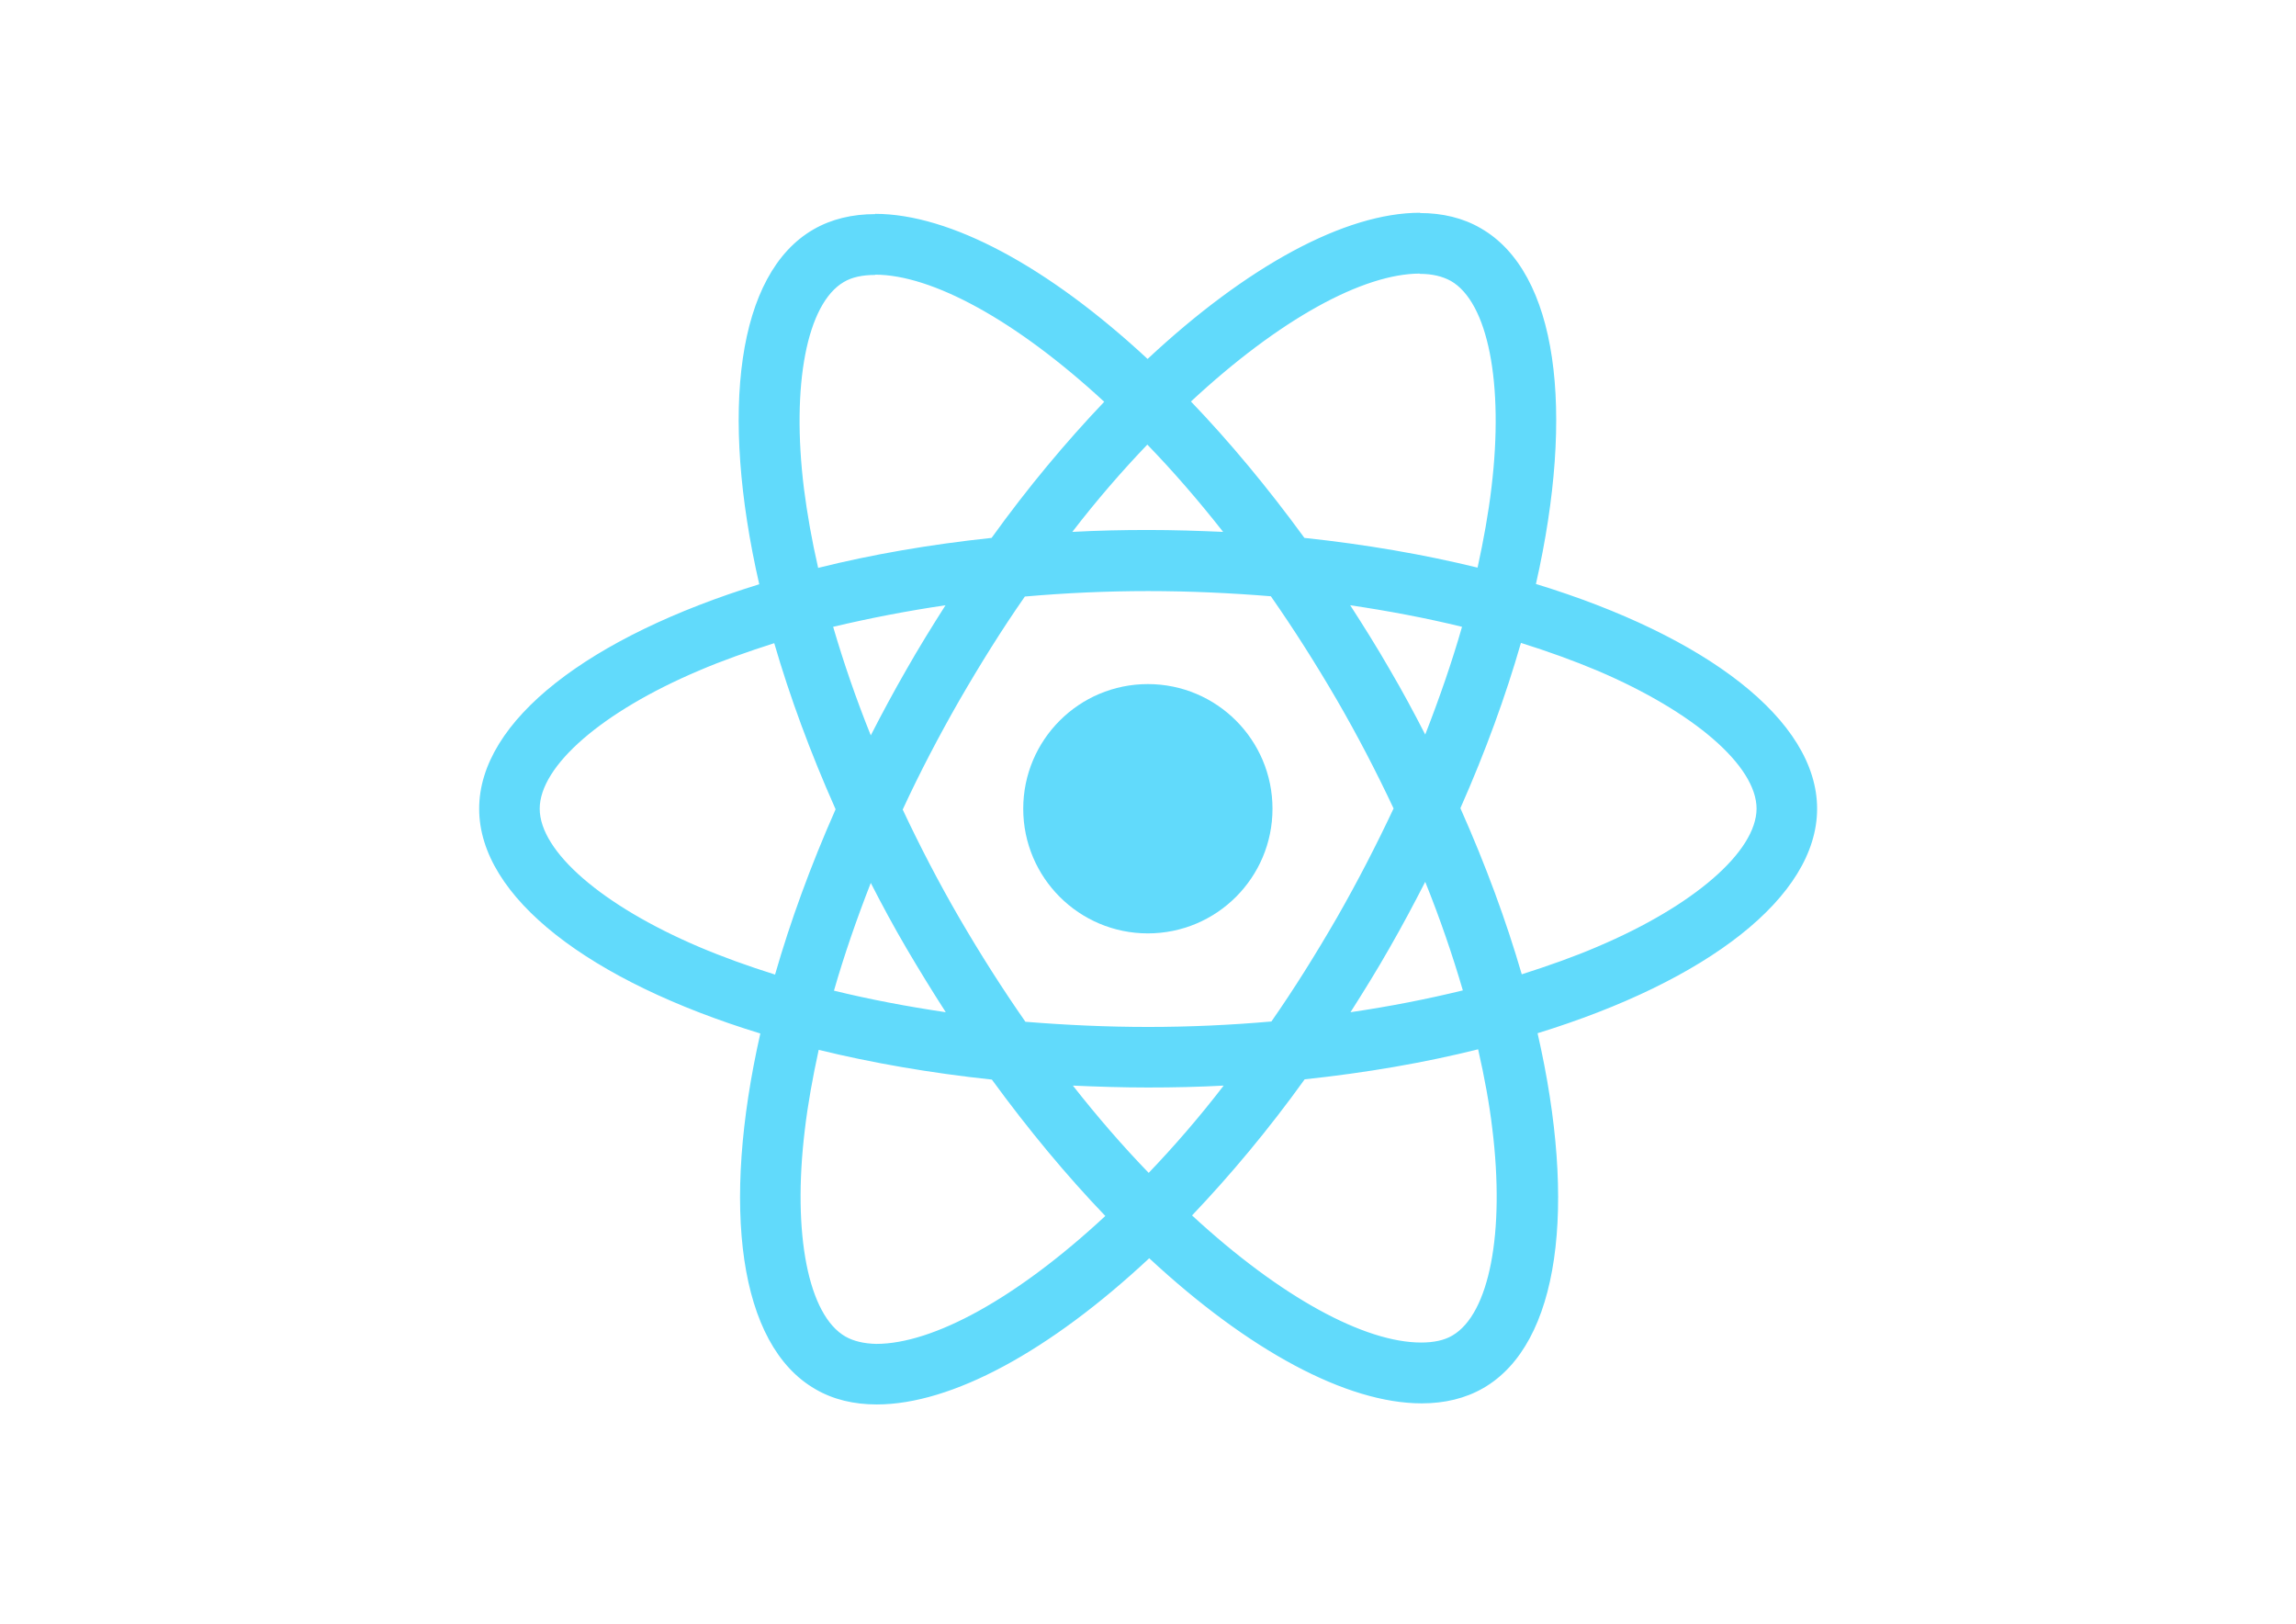
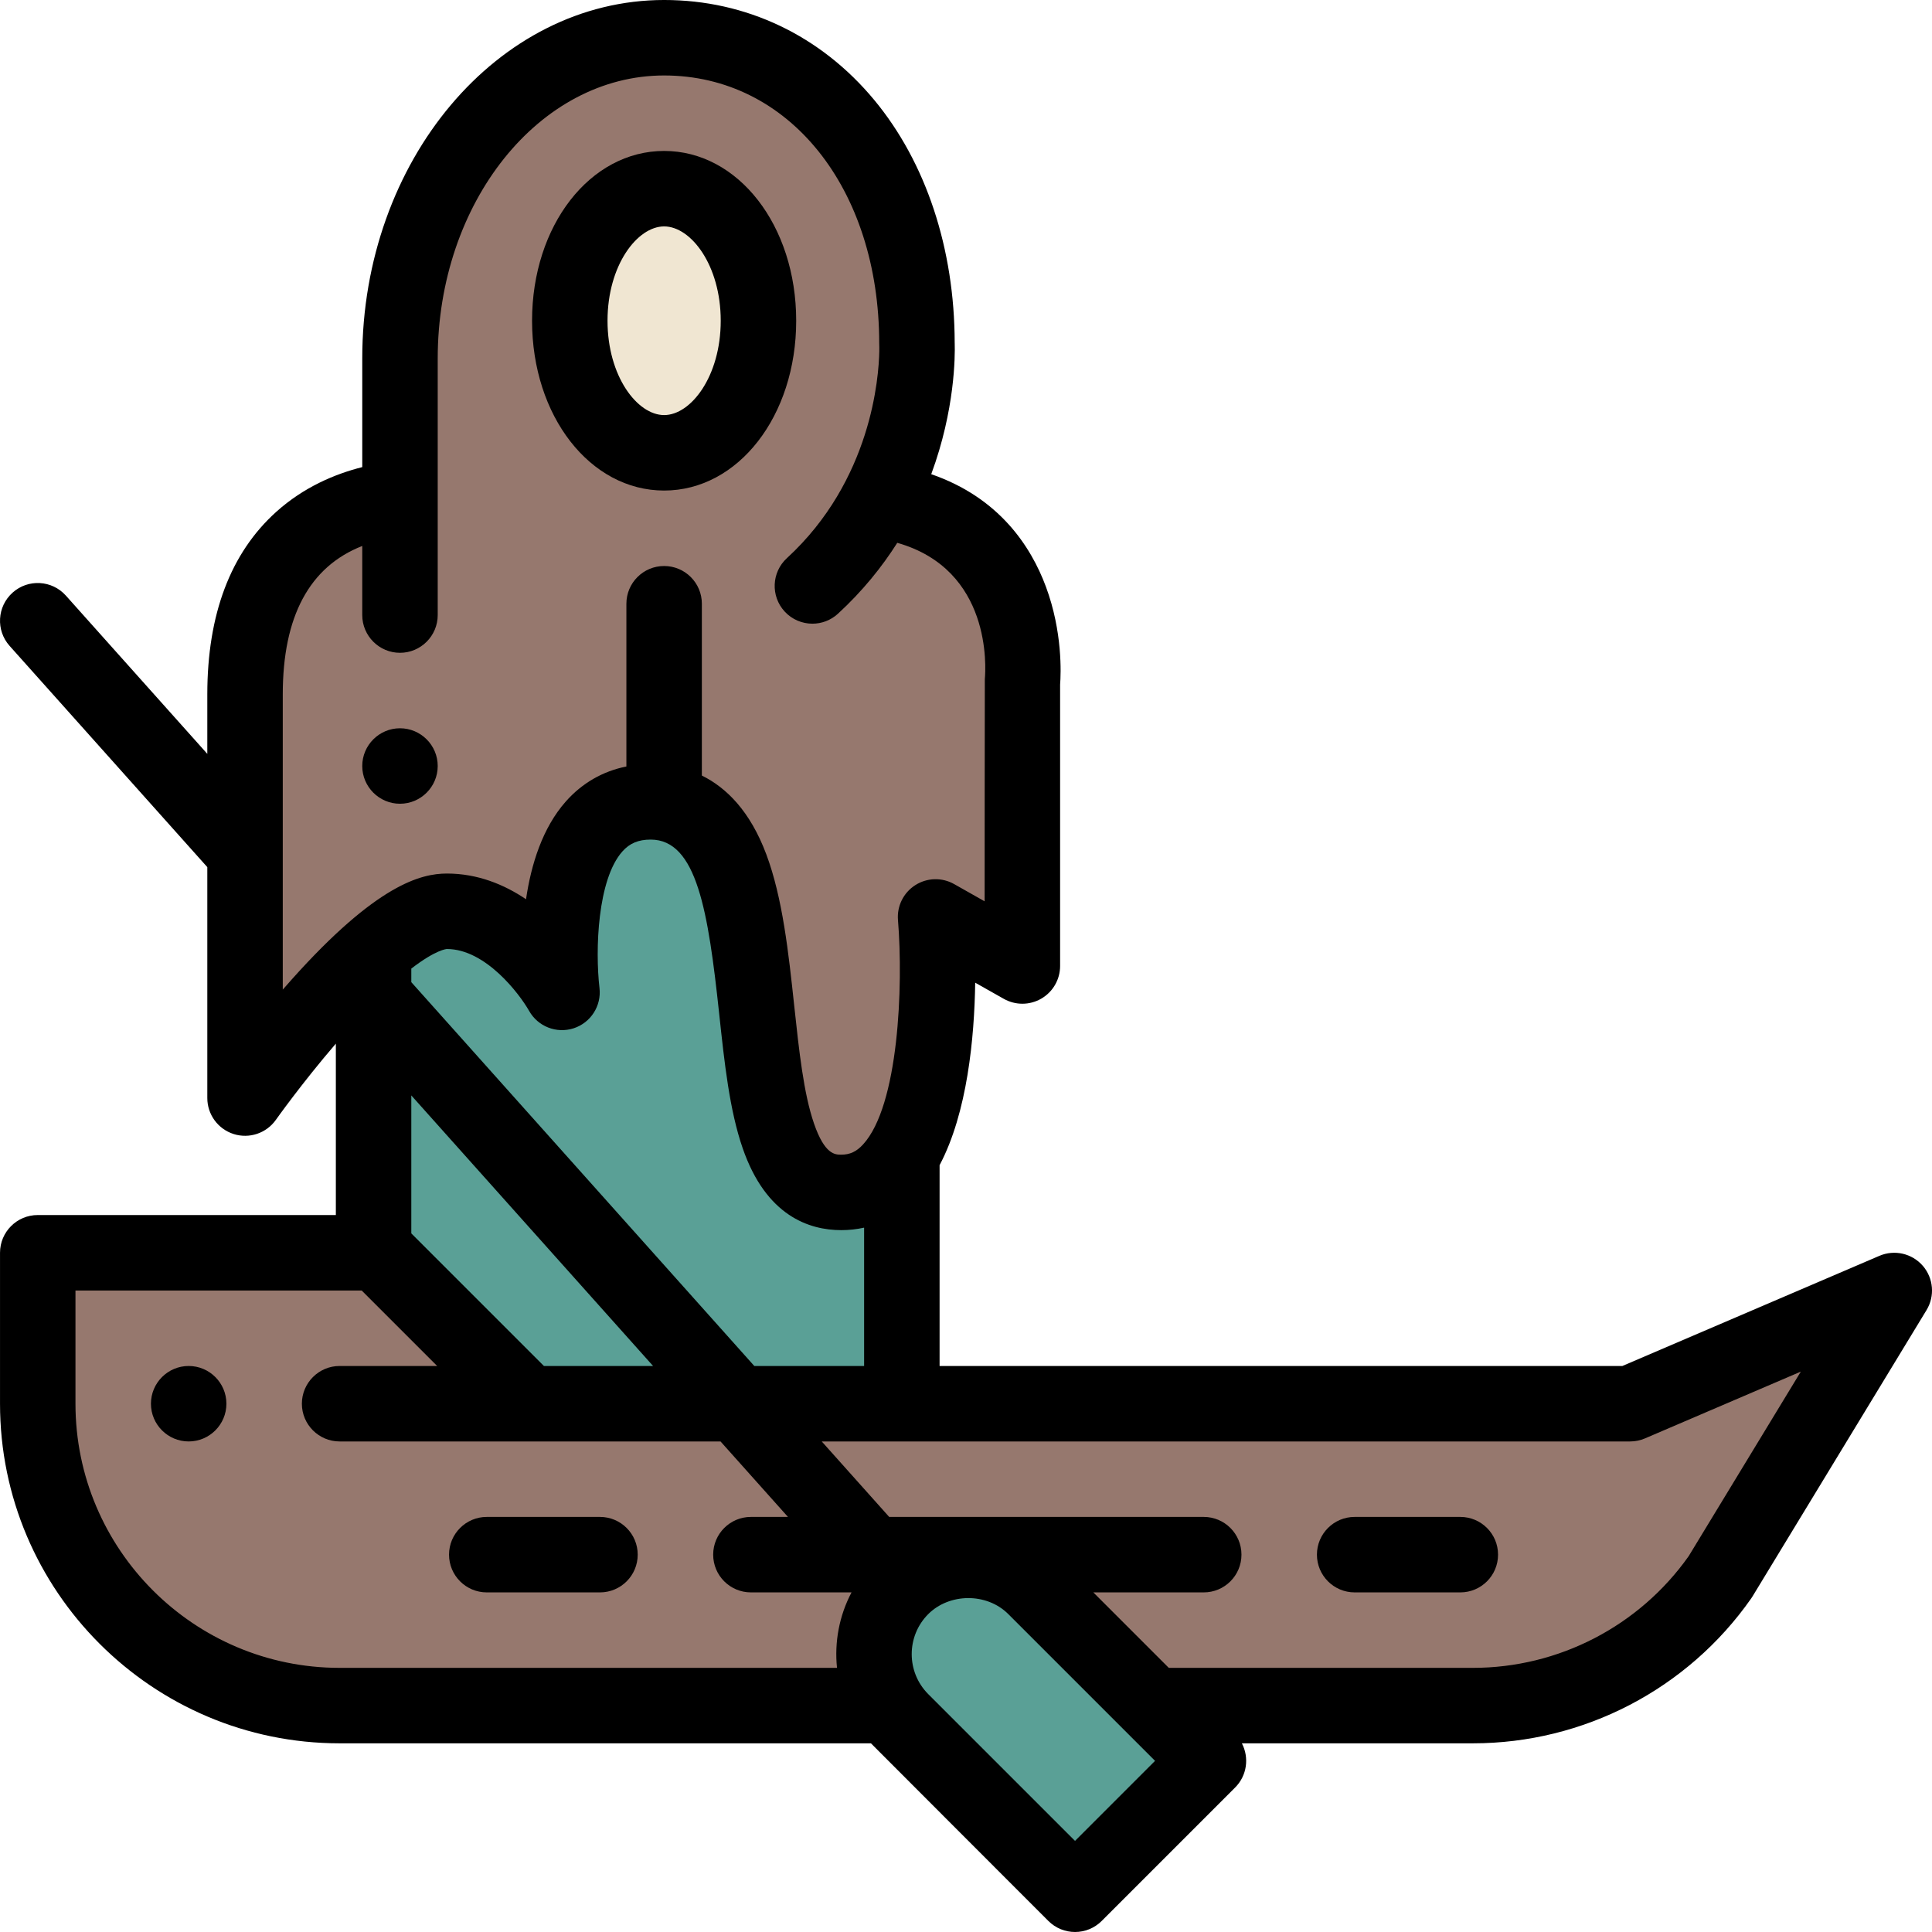
- <svg xmlns="http://www.w3.org/2000/svg" viewBox="0 0 841.9 595.3">
-   <g fill="#61DAFB">
-     <path d="M666.3 296.5c0-32.5-40.7-63.3-103.1-82.4 14.4-63.6 8-114.2-20.2-130.4-6.5-3.8-14.1-5.6-22.4-5.6v22.3c4.6 0 8.3.9 11.4 2.6 13.6 7.8 19.5 37.5 14.9 75.7-1.1 9.4-2.9 19.3-5.1 29.4-19.6-4.8-41-8.5-63.5-10.9-13.5-18.5-27.5-35.3-41.6-50 32.6-30.3 63.2-46.9 84-46.9V78c-27.5 0-63.5 19.6-99.9 53.6-36.4-33.8-72.4-53.2-99.9-53.2v22.3c20.7 0 51.4 16.5 84 46.6-14 14.7-28 31.4-41.3 49.9-22.6 2.4-44 6.1-63.6 11-2.3-10-4-19.7-5.2-29-4.7-38.2 1.1-67.9 14.6-75.8 3-1.8 6.9-2.6 11.5-2.6V78.5c-8.4 0-16 1.8-22.6 5.6-28.1 16.2-34.4 66.7-19.9 130.1-62.2 19.2-102.7 49.9-102.7 82.3 0 32.5 40.7 63.3 103.1 82.4-14.4 63.6-8 114.2 20.2 130.4 6.5 3.8 14.1 5.6 22.5 5.6 27.5 0 63.5-19.6 99.9-53.6 36.4 33.8 72.4 53.2 99.9 53.2 8.4 0 16-1.8 22.6-5.6 28.1-16.2 34.4-66.7 19.9-130.1 62-19.1 102.5-49.9 102.5-82.3zm-130.2-66.7c-3.7 12.9-8.3 26.2-13.5 39.5-4.1-8-8.4-16-13.1-24-4.6-8-9.5-15.8-14.4-23.4 14.2 2.1 27.9 4.7 41 7.9zm-45.8 106.5c-7.8 13.5-15.8 26.3-24.1 38.2-14.9 1.3-30 2-45.2 2-15.1 0-30.2-.7-45-1.9-8.3-11.9-16.4-24.6-24.2-38-7.6-13.1-14.5-26.4-20.8-39.8 6.2-13.4 13.2-26.8 20.7-39.9 7.8-13.5 15.8-26.3 24.1-38.2 14.9-1.3 30-2 45.2-2 15.1 0 30.2.7 45 1.9 8.3 11.9 16.4 24.6 24.2 38 7.6 13.1 14.5 26.4 20.8 39.8-6.3 13.4-13.2 26.8-20.7 39.9zm32.3-13c5.4 13.4 10 26.8 13.8 39.8-13.1 3.2-26.9 5.9-41.2 8 4.9-7.7 9.8-15.6 14.4-23.7 4.6-8 8.9-16.1 13-24.1zM421.2 430c-9.3-9.6-18.6-20.3-27.8-32 9 .4 18.2.7 27.5.7 9.4 0 18.7-.2 27.8-.7-9 11.7-18.3 22.4-27.5 32zm-74.4-58.9c-14.2-2.1-27.9-4.7-41-7.9 3.7-12.9 8.3-26.2 13.5-39.5 4.1 8 8.4 16 13.1 24 4.7 8 9.5 15.8 14.4 23.4zM420.7 163c9.3 9.6 18.6 20.3 27.8 32-9-.4-18.2-.7-27.5-.7-9.4 0-18.7.2-27.8.7 9-11.7 18.3-22.4 27.5-32zm-74 58.9c-4.9 7.7-9.8 15.6-14.4 23.7-4.6 8-8.9 16-13 24-5.4-13.4-10-26.8-13.8-39.8 13.1-3.1 26.9-5.8 41.2-7.9zm-90.5 125.2c-35.4-15.1-58.3-34.9-58.3-50.6 0-15.7 22.9-35.6 58.3-50.6 8.6-3.7 18-7 27.7-10.1 5.7 19.6 13.2 40 22.5 60.9-9.2 20.8-16.6 41.1-22.2 60.6-9.9-3.1-19.3-6.5-28-10.2zM310 490c-13.6-7.8-19.5-37.5-14.9-75.7 1.1-9.4 2.9-19.3 5.1-29.4 19.6 4.8 41 8.5 63.5 10.9 13.5 18.5 27.5 35.3 41.6 50-32.6 30.3-63.2 46.9-84 46.9-4.5-.1-8.3-1-11.3-2.7zm237.2-76.2c4.7 38.2-1.1 67.9-14.6 75.8-3 1.8-6.9 2.6-11.5 2.6-20.7 0-51.4-16.5-84-46.6 14-14.7 28-31.4 41.3-49.9 22.6-2.4 44-6.1 63.6-11 2.3 10.1 4.1 19.8 5.2 29.1zm38.5-66.7c-8.6 3.7-18 7-27.7 10.1-5.7-19.6-13.2-40-22.5-60.9 9.2-20.8 16.6-41.1 22.2-60.6 9.9 3.1 19.3 6.5 28.1 10.2 35.4 15.1 58.3 34.9 58.3 50.6-.1 15.7-23 35.6-58.4 50.6zM320.8 78.4z" />
-     <circle cx="420.9" cy="296.5" r="45.7" />
-     <path d="M520.5 78.1z" />
-   </g>
+ <svg xmlns="http://www.w3.org/2000/svg" height="512pt" viewBox="0 0 512 512" width="512pt">
+   <path d="m99 163h140v209h-140zm0 0" fill="#5aa096" />
+   <path d="m10 372v-40h90l40 40h292l70-30-46.113 75.879c-14.973 21.383-39.434 34.121-65.539 34.121h-300.348c-44.184 0-80-35.816-80-80zm0 0" fill="#96786e" />
+   <path d="m320.246 466.645-35.355 35.355-45.961-45.961c-9.766-9.766-9.766-25.594 0-35.355 9.762-9.762 25.59-9.762 35.355 0zm0 0" fill="#5aa096" />
+   <path d="m232.734 132.625c11.336-21.508 10.266-41.625 10.266-41.625 0-46.945-28.34-81-67-81s-70 38.055-70 85v37.145c-14.84 1.582-41.062 10.262-41.062 51.855v107s35-49.5 53.5-49.5 30.5 21.5 30.5 21.5-6-50.5 23.5-50.5c42.562 0 14.562 103.5 50.5 103.5 31.062 0 25-73 25-73l23 13v-75s4.352-42.707-38.203-48.375zm0 0" fill="#96786e" />
+   <path d="m201 85c0-19.328-11.191-35-25-35s-25 15.672-25 35 11.191 35 25 35 25-15.672 25-35zm0 0" fill="#f0e6d2" />
+   <path d="m509.555 335.445c-2.852-3.285-7.496-4.348-11.492-2.637l-68.117 29.191h-180.945v-53.215c7.375-13.922 9.219-33.84 9.438-48.363l7.578 4.281c3.098 1.75 6.891 1.727 9.961-.066 3.07-1.793 4.961-5.082 4.961-8.637v-74.57c.219-2.852.703-13.938-3.773-25.977-3.973-10.691-12.426-23.594-30.379-29.789 6.328-17.105 6.316-31.453 6.223-34.598-.004-.102-.004-.191-.008-.27-.043-24.926-7.605-47.75-21.305-64.281-14.168-17.098-33.949-26.516-55.695-26.516-44.113 0-80 42.617-80 95v28.789c-7.277 1.836-15.531 5.32-22.785 11.848-12.129 10.91-18.277 27.184-18.277 48.363v15.785l-37.48-41.941c-3.68-4.117-10.004-4.477-14.117-.793-4.121 3.68-4.477 10.004-.793 14.121l52.391 58.629v61.199c0 4.355 2.82 8.211 6.973 9.531s8.68-.203 11.195-3.758c.074-.105 6.879-9.703 15.895-20.199v45.426h-79c-5.523 0-10 4.477-10 10v40c0 49.625 40.375 90 90 90h140.805c.344.375 47.016 47.07 47.016 47.07 1.953 1.953 4.512 2.93 7.07 2.93s5.117-.977 7.07-2.93l35.355-35.355c3.172-3.168 3.766-7.941 1.789-11.715h61.242c29.34 0 56.906-14.352 73.73-38.391.121-.176.238-.355.352-.539l46.117-75.879c2.258-3.715 1.855-8.461-.992-11.746zm-365.41 26.555-35.145-35.141v-36.562l64.074 71.703zm-35.145-101.719v-3.594c6.602-5.086 9.395-5.188 9.438-5.188 10.223 0 19.191 11.844 21.77 16.375 2.324 4.164 7.266 6.098 11.805 4.637 4.535-1.465 7.41-5.941 6.859-10.676-1.168-10.051-.551-28.766 6.07-36.195 1.934-2.172 4.246-3.141 7.496-3.141 12.25 0 15.25 19.105 18.148 46.098 1.41 13.172 2.746 25.613 6.238 35.711 6.195 17.93 17.621 21.691 26.113 21.691 2.082 0 4.109-.227 6.062-.66v36.66h-29.102zm-31.703-.695c-.801.895-1.586 1.785-2.359 2.672v-78.258c0-20.656 7.078-33.828 21.062-39.312v18.312c0 5.512 4.492 10 10 10 5.512 0 10-4.488 10-10v-68c0-41.355 26.918-75 60-75 33.027 0 57 29.859 57 71 0 .148.008.34.012.492.004.016.008.207.012.547 0 .098.004.203 0 .328v.121c0 .156 0 .328-.004.523v.062c-.121 6.809-2.051 34.238-24.488 54.848-4.066 3.734-4.336 10.062-.598 14.129 1.969 2.145 4.664 3.234 7.367 3.234 2.414 0 4.84-.871 6.762-2.637 6.516-5.988 11.652-12.379 15.723-18.793 25.035 7.121 23.488 33.031 23.203 36.129-.031.336-.051 58.875-.051 58.875l-8.078-4.566c-3.227-1.82-7.188-1.711-10.309.285-3.121 1.996-4.883 5.555-4.578 9.242 1.438 17.551.191 49.219-9.273 59.492-1.734 1.883-3.457 2.688-5.762 2.688-1.633 0-4.367 0-7.211-8.227-2.75-7.953-3.969-19.297-5.258-31.312-1.504-13.996-3.059-28.473-7.387-40.047-4.297-11.488-10.609-17.691-17.082-20.883v-45.531c0-5.523-4.477-10-10-10s-10 4.477-10 10v43.125c-6.254 1.258-11.715 4.391-16.023 9.242-6.23 7.016-9.227 16.766-10.574 25.941-5.785-3.898-12.832-6.809-20.965-6.809-6.883 0-18.637 2.91-41.141 28.086zm12.703 182.414c-38.598 0-70-31.402-70-70v-30h75.855l20 20h-25.855c-5.512 0-10 4.488-10 10s4.488 10 10 10h100.949l17.871 20h-9.82c-5.523 0-10 4.477-10 10s4.477 10 10 10h26.664c-3.273 6.199-4.555 13.184-3.848 20zm194.891 45.859-38.891-38.891c-5.848-5.852-5.848-15.367-.004-21.215 5.559-5.559 15.469-5.75 21.215 0l38.891 38.891zm162.625-75.461c-13.105 18.539-34.453 29.602-57.168 29.602h-80.605l-20-20h29.258c5.523 0 10-4.477 10-10s-4.477-10-10-10h-83.355l-17.875-20h214.23c1.355 0 2.695-.273 3.938-.809l41.297-17.699zm0 0" />
+   <path d="m50 362c-5.512 0-10 4.488-10 10s4.488 10 10 10 10-4.488 10-10-4.488-10-10-10zm0 0" />
+   <path d="m387 402h-28c-5.523 0-10 4.477-10 10s4.477 10 10 10h28c5.523 0 10-4.477 10-10s-4.477-10-10-10zm0 0" />
+   <path d="m159 402h-30c-5.523 0-10 4.477-10 10s4.477 10 10 10h30c5.523 0 10-4.477 10-10s-4.477-10-10-10zm0 0" />
+   <path d="m176 130c19.625 0 35-19.766 35-45s-15.375-45-35-45-35 19.766-35 45 15.375 45 35 45zm0-70c7.094 0 15 10.266 15 25s-7.906 25-15 25-15-10.266-15-25 7.906-25 15-25zm0 0" />
+   <path d="m106 193c-5.512 0-10 4.488-10 10s4.488 10 10 10 10-4.488 10-10-4.488-10-10-10zm0 0" />
</svg>
